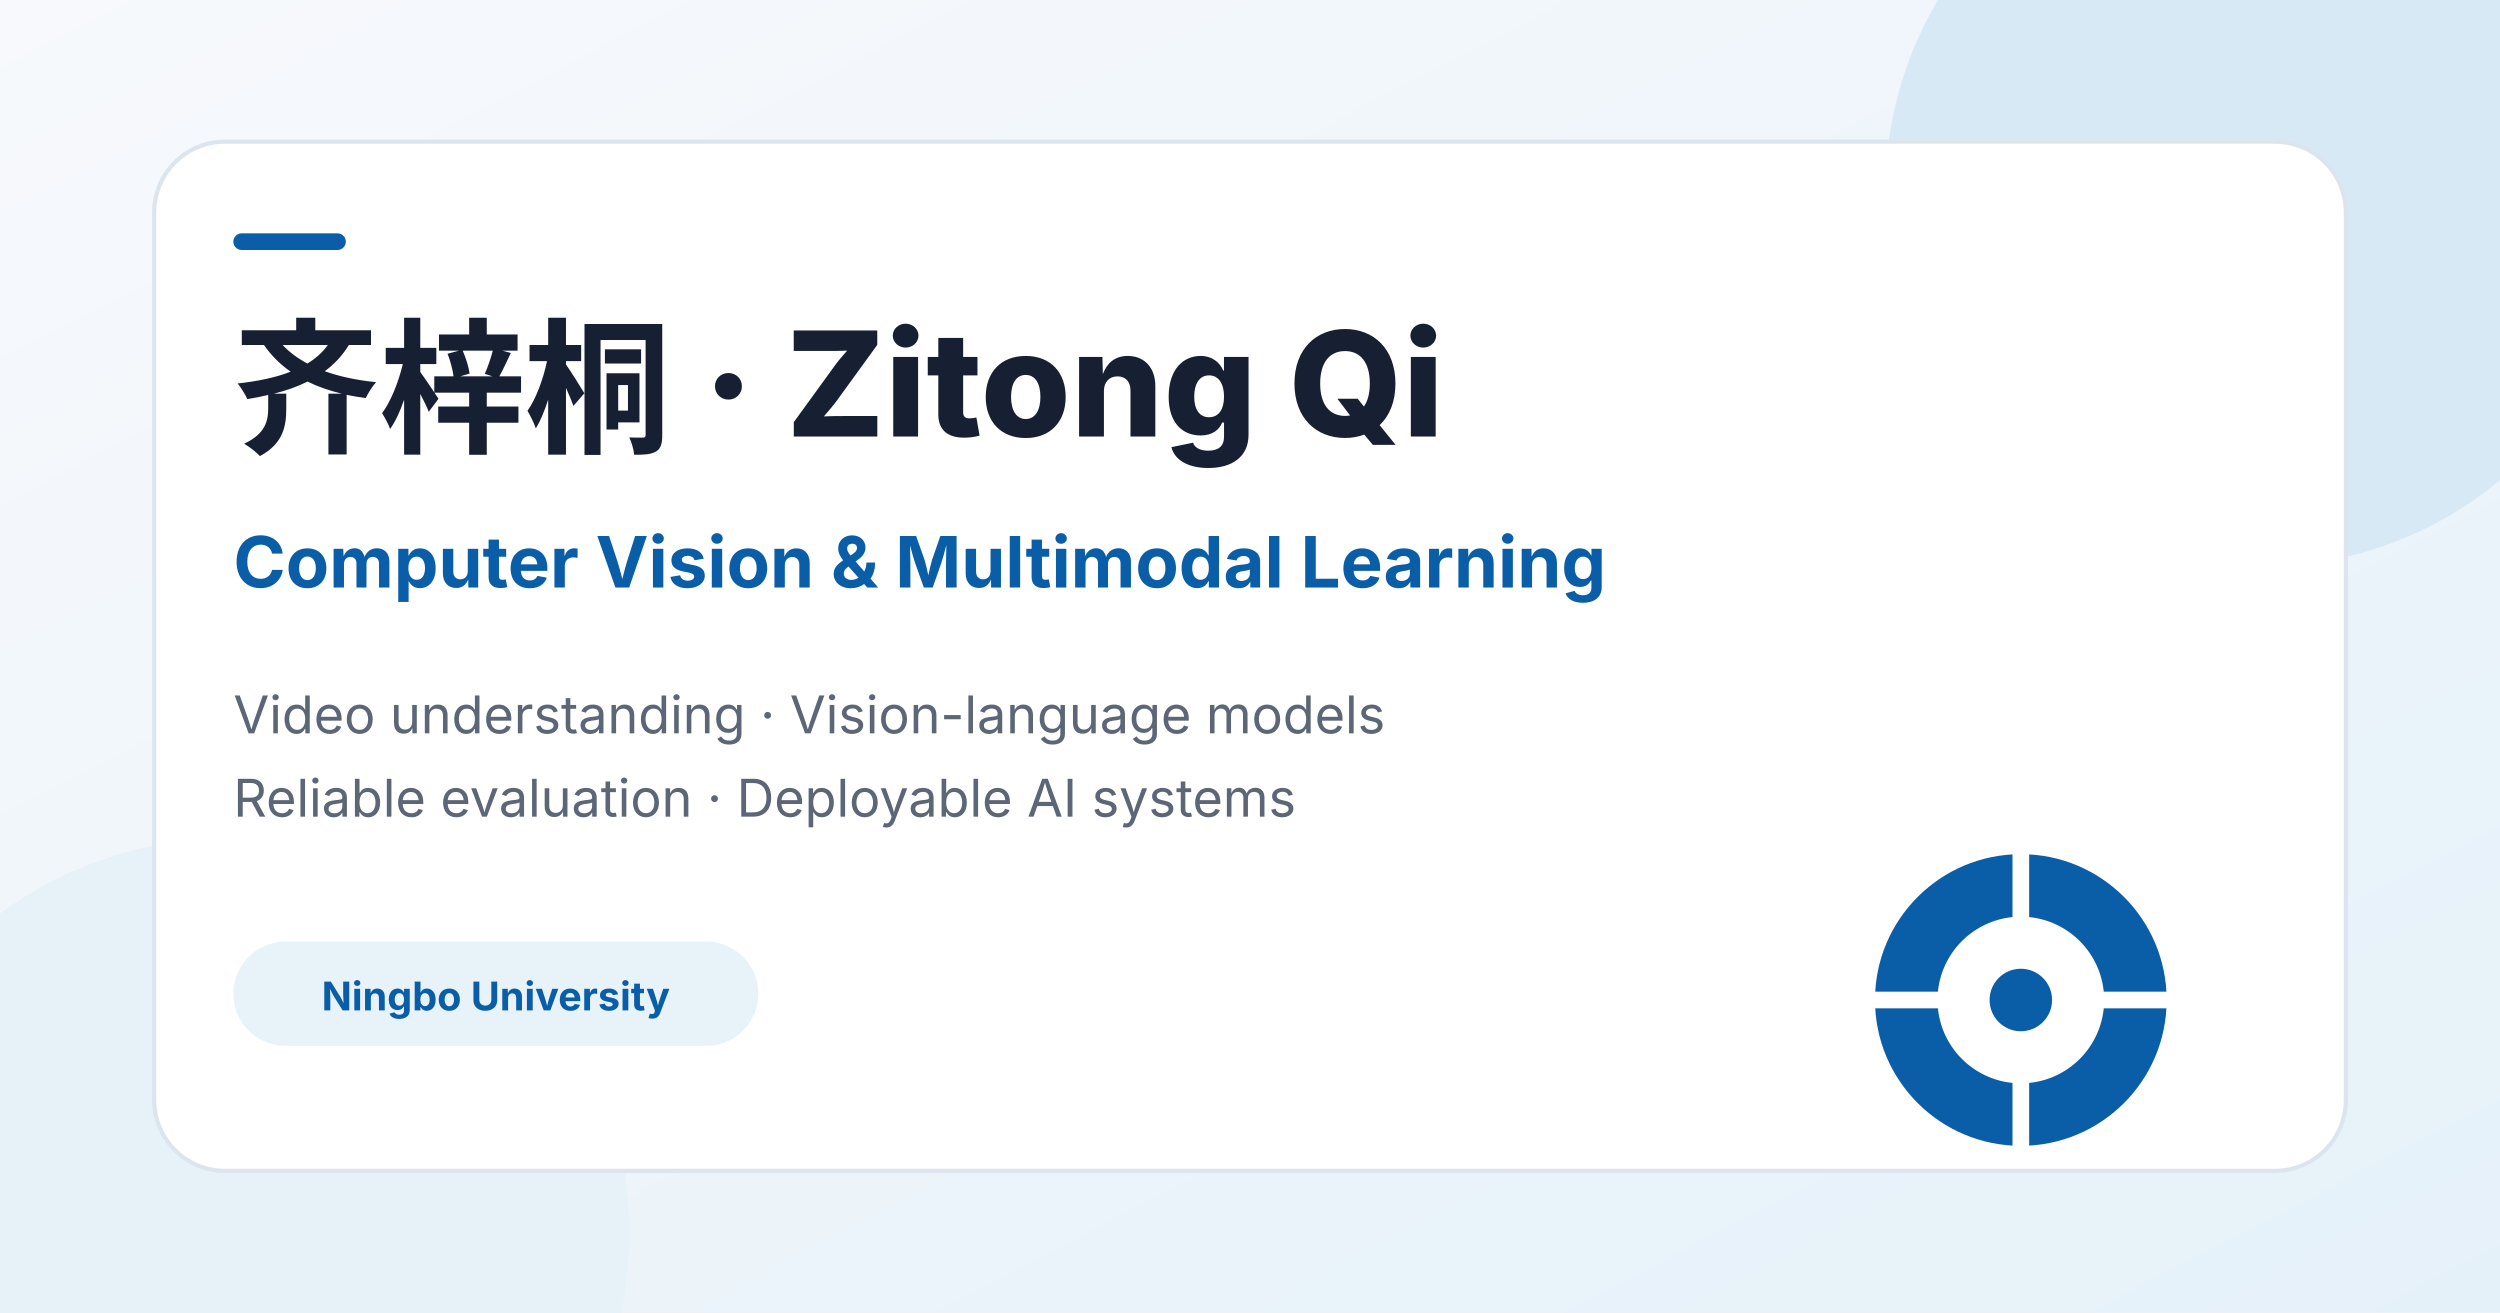
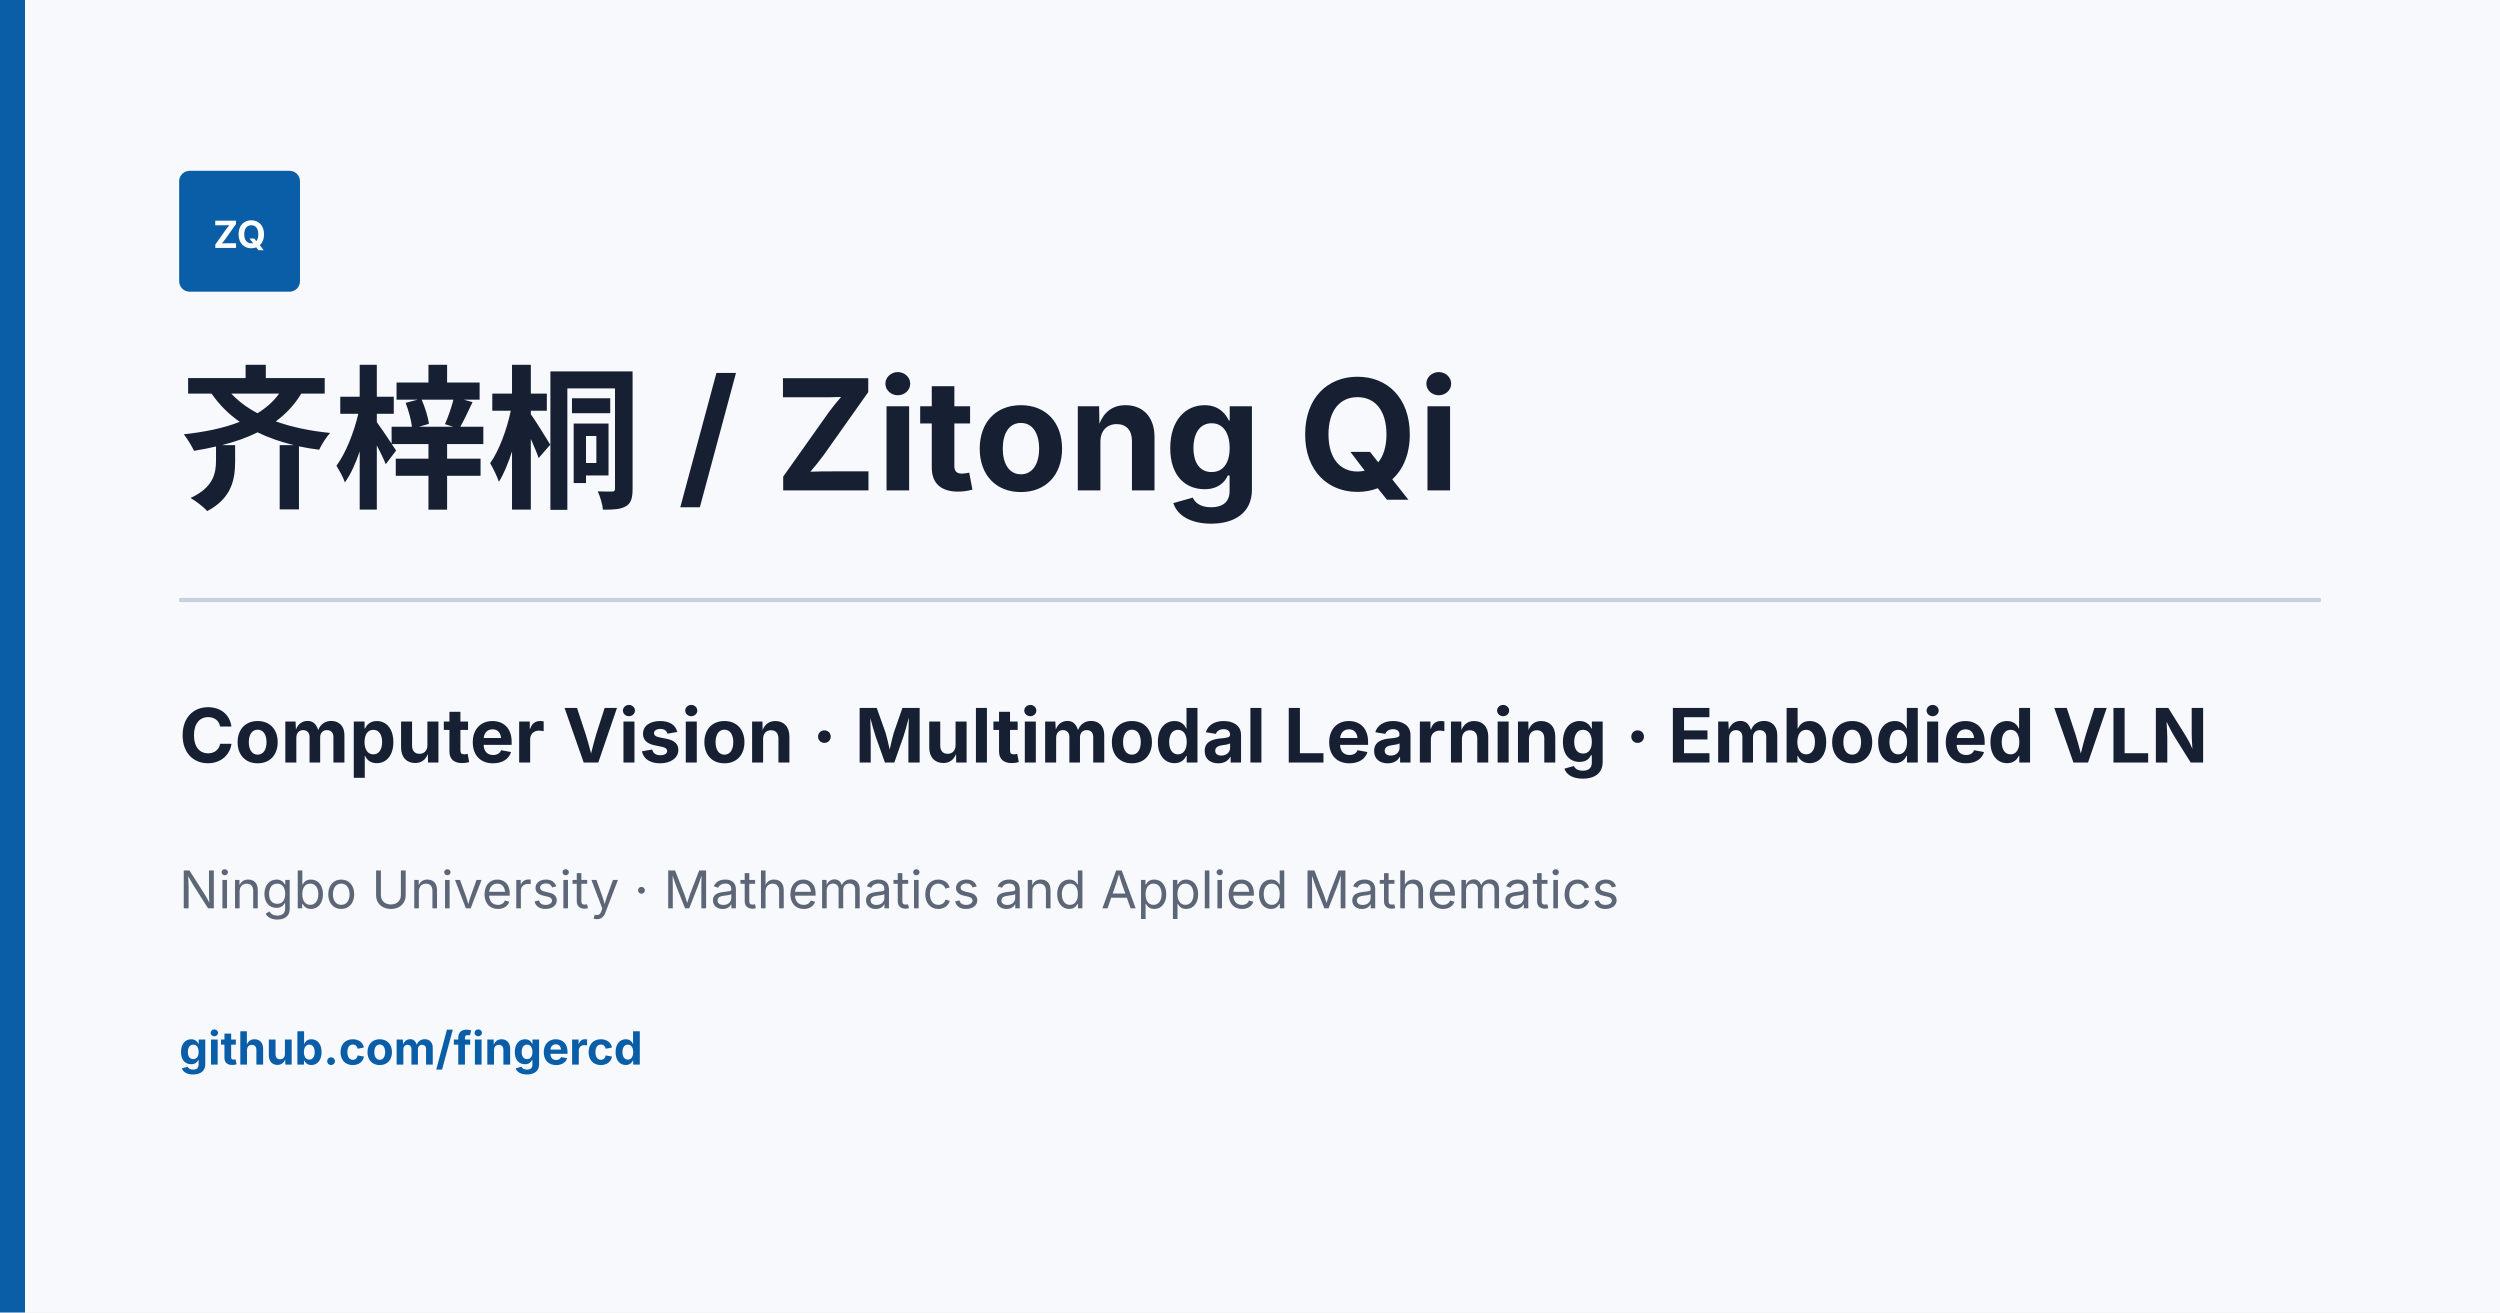
<svg xmlns="http://www.w3.org/2000/svg" viewBox="0 0 1200 630" role="img">
-   <defs>
-     <linearGradient id="bg" x1="0" y1="0" x2="1" y2="1">
-       <stop offset="0" stop-color="#f7f9fc" />
-       <stop offset="1" stop-color="#e5f1f9" />
-     </linearGradient>
-   </defs>
-   <rect width="1200" height="630" fill="url(#bg)" />
-   <circle cx="1085" cy="92" r="180" fill="#d7e9f5" />
-   <circle cx="112" cy="592" r="190" fill="#e6f1f8" />
-   <rect x="74" y="68" width="1052" height="494" rx="34" fill="#fff" stroke="#dce5ee" stroke-width="2" />
-   <rect x="112" y="112" width="54" height="8" rx="4" fill="#0a5ea8" />
-   <text x="112" y="212" fill="#172033" font-family="Inter,Arial,sans-serif" font-size="70" font-weight="760">齐梓桐 · Zitong Qi</text>
-   <text x="112" y="282" fill="#0a5ea8" font-family="Inter,Arial,sans-serif" font-size="34" font-weight="650">Computer Vision &amp; Multimodal Learning</text>
-   <text x="112" y="352" fill="#5d6677" font-family="Inter,Arial,sans-serif" font-size="25">Video understanding · Vision-language models</text>
-   <text x="112" y="392" fill="#5d6677" font-family="Inter,Arial,sans-serif" font-size="25">Reliable evaluation · Deployable AI systems</text>
-   <rect x="112" y="452" width="252" height="50" rx="25" fill="#e8f2f9" />
-   <text x="238" y="485" text-anchor="middle" fill="#0a5ea8" font-family="Inter,Arial,sans-serif" font-size="19" font-weight="650">Ningbo University</text>
-   <g transform="translate(900 410)">
-     <circle cx="70" cy="70" r="70" fill="#0a5ea8" />
-     <circle cx="70" cy="70" r="40" fill="#fff" />
-     <circle cx="70" cy="70" r="15" fill="#0a5ea8" />
-     <path d="M70 0v30M70 110v30M0 70h30M110 70h30" stroke="#fff" stroke-width="8" stroke-linecap="round" />
-   </g>
+   <rect width="1200" height="630" fill="#f7f9fc" />
+   <rect x="0" y="0" width="12" height="630" fill="#0a5ea8" />
+   <rect x="86" y="82" width="58" height="58" rx="5" fill="#0a5ea8" />
+   <text x="115" y="119" text-anchor="middle" fill="#ffffff" font-family="Inter,Arial,sans-serif" font-size="18" font-weight="750">ZQ</text>
+   <text x="86" y="238" fill="#172033" font-family="Inter,Arial,sans-serif" font-size="74" font-weight="740">齐梓桐 / Zitong Qi</text>
+   <line x1="86" y1="288" x2="1114" y2="288" stroke="#c8d2df" stroke-width="2" />
+   <text x="86" y="366" fill="#172033" font-family="Inter,Arial,sans-serif" font-size="36" font-weight="650">Computer Vision · Multimodal Learning · Embodied VLN</text>
+   <text x="86" y="436" fill="#5d6677" font-family="Inter,Arial,sans-serif" font-size="25">Ningbo University · Mathematics and Applied Mathematics</text>
+   <text x="86" y="511" fill="#0a5ea8" font-family="Inter,Arial,sans-serif" font-size="22" font-weight="650">github.com/fingercd</text>
</svg>
